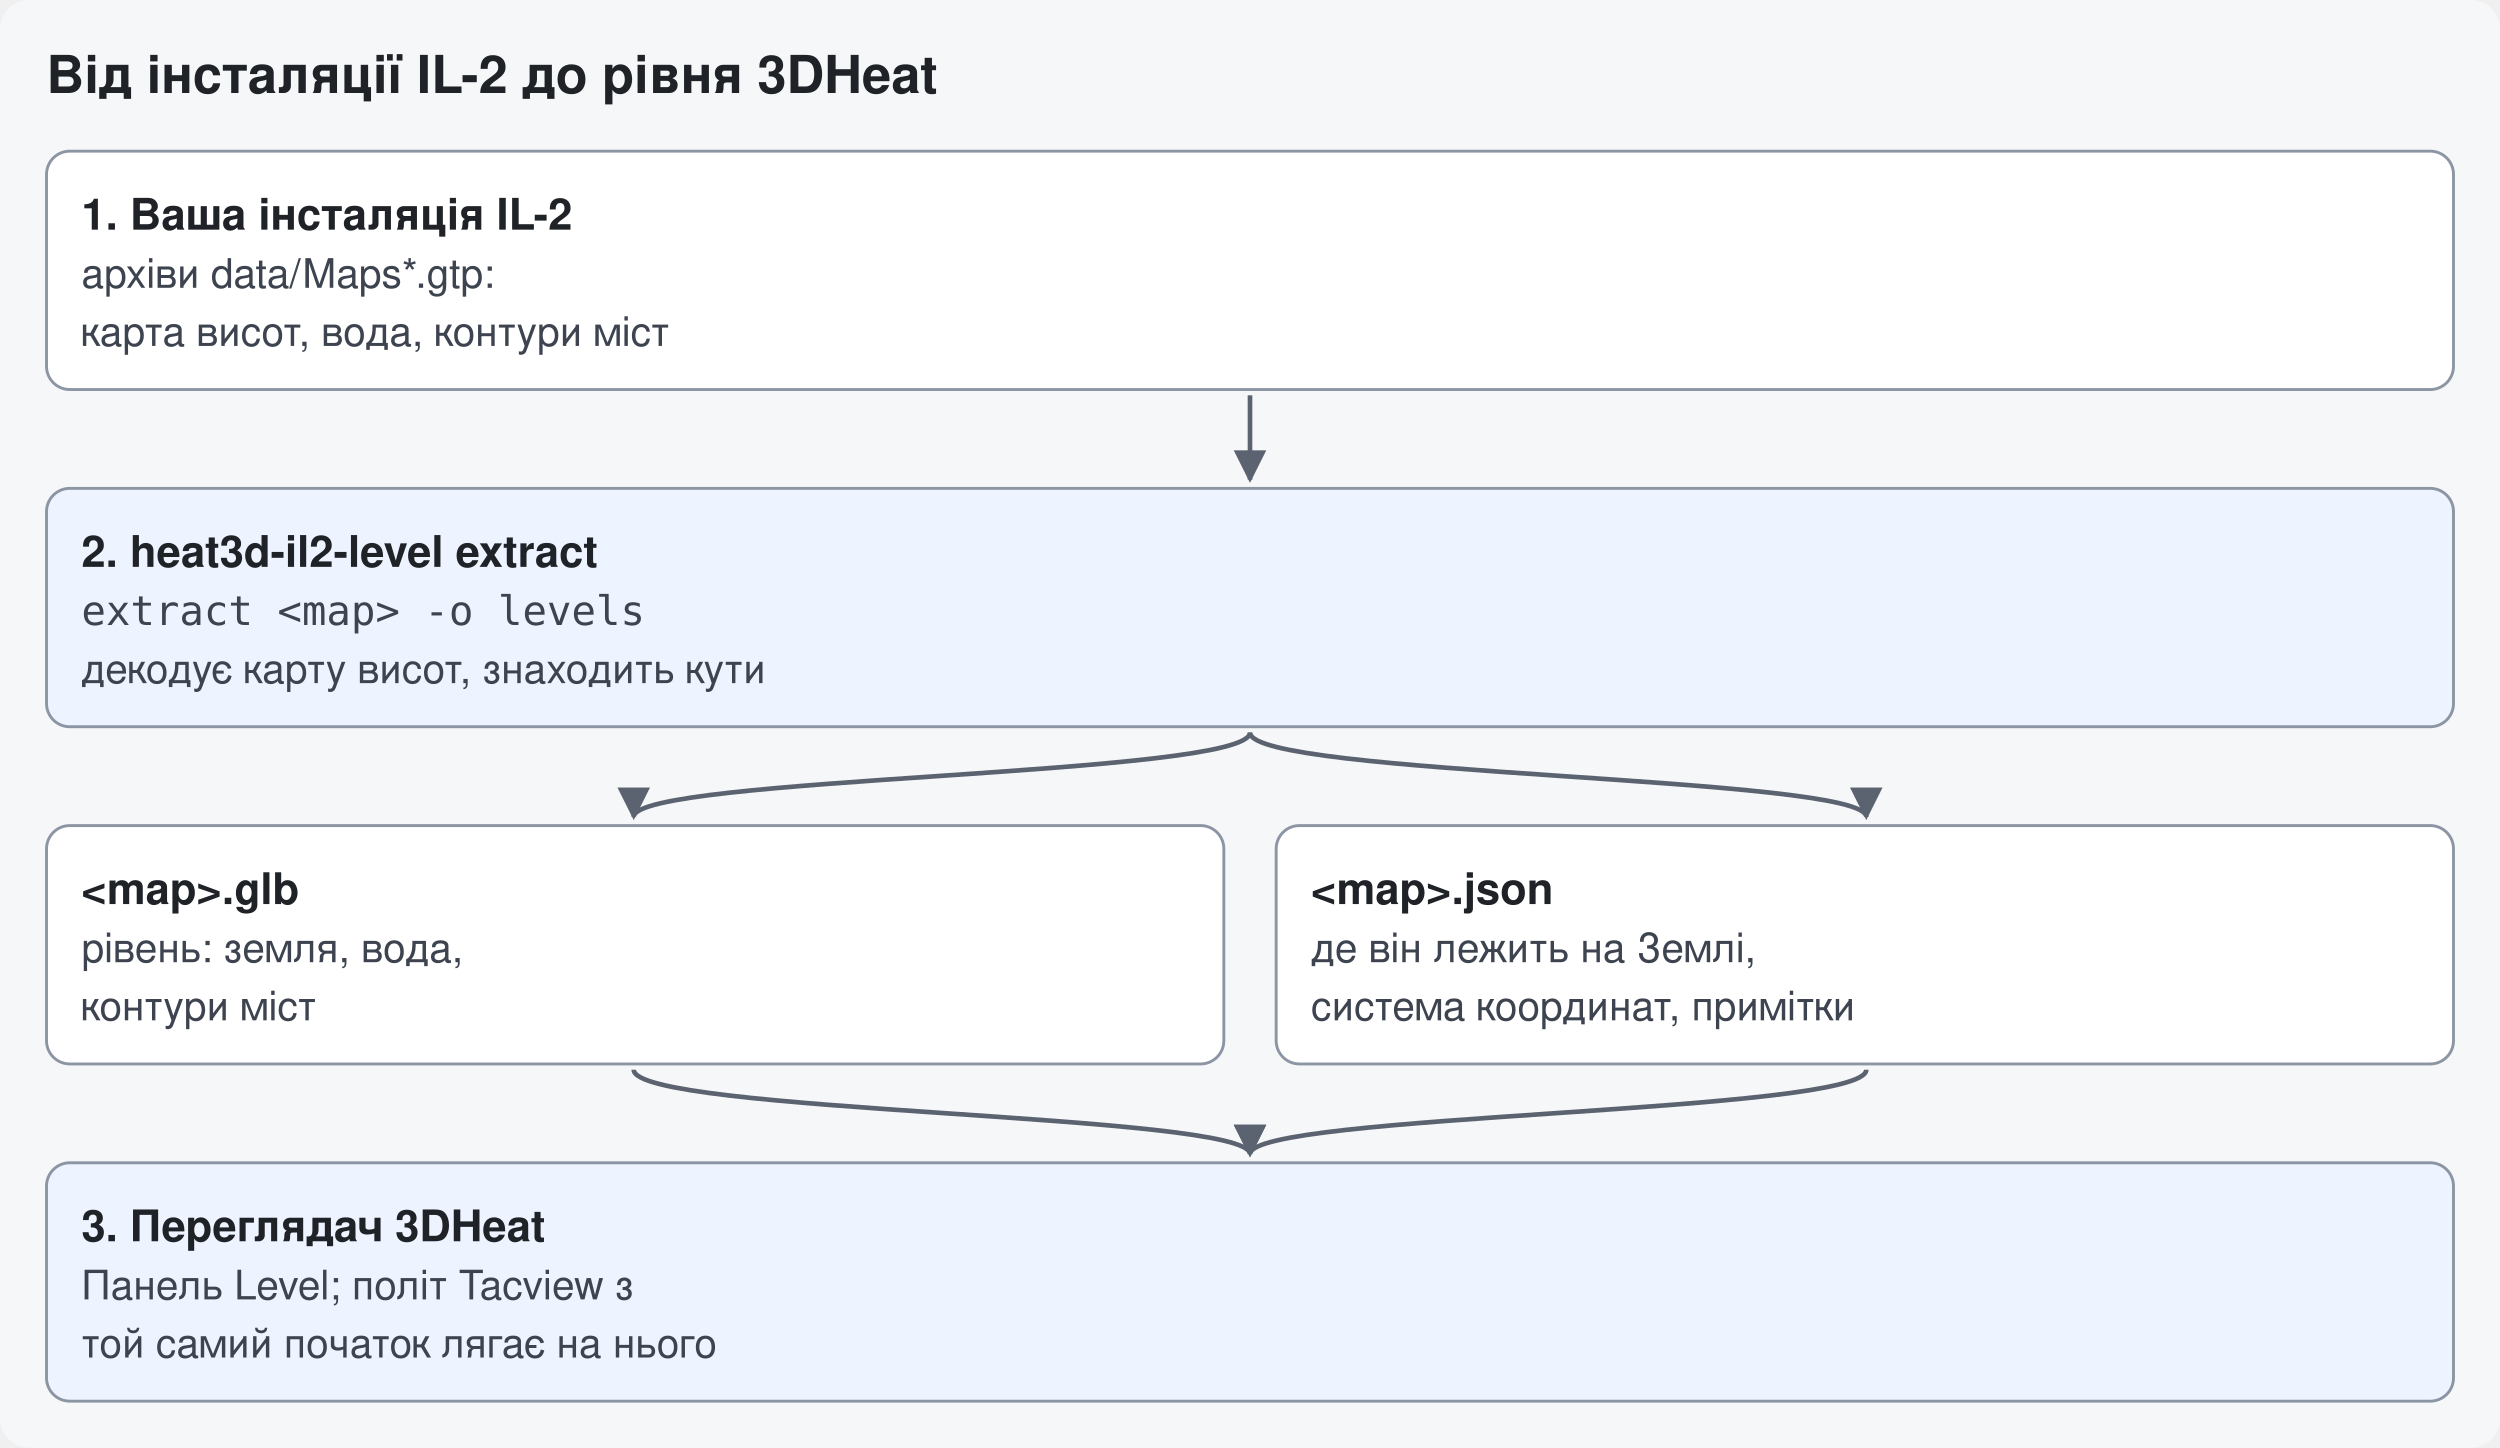
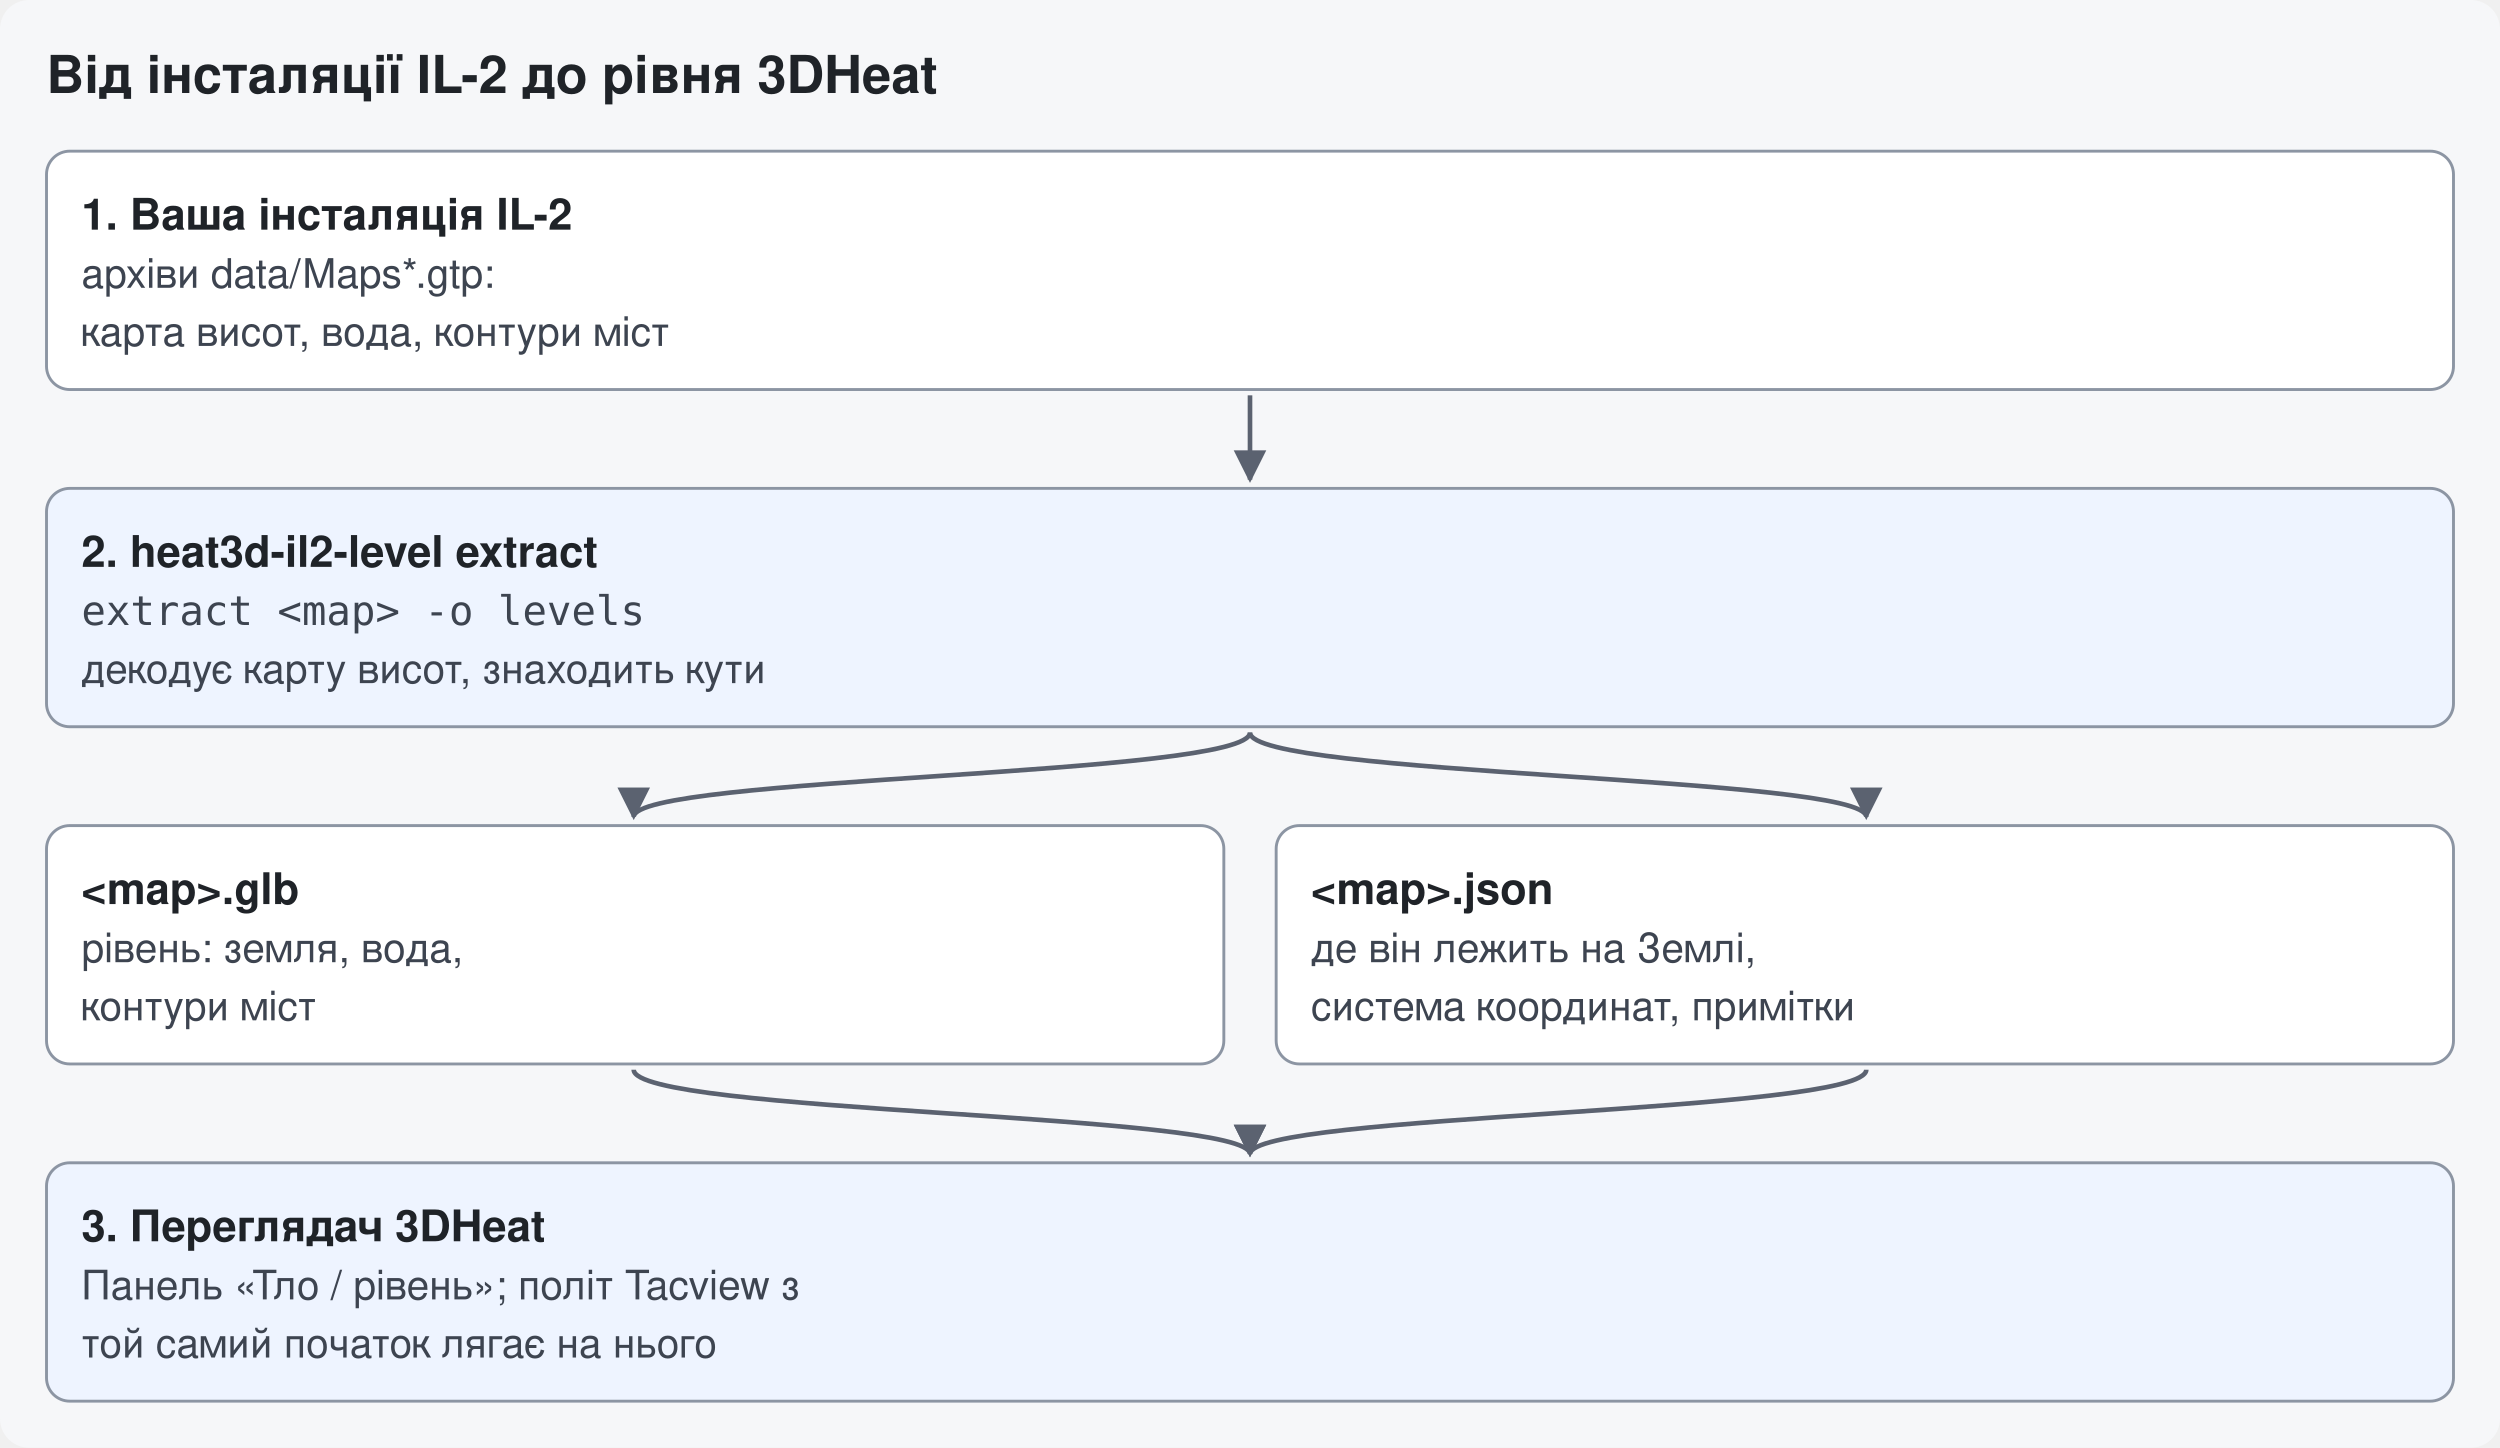
<svg xmlns="http://www.w3.org/2000/svg" width="860" height="498" viewBox="0 0 860 498" font-family="Segoe UI,Helvetica,Arial,sans-serif">
  <defs>
    <marker id="a" viewBox="0 0 10 10" refX="9" refY="5" markerWidth="7" markerHeight="7" orient="auto">
      <path d="M0,0L10,5L0,10z" fill="#5b6270" />
    </marker>
  </defs>
  <rect width="860" height="498" rx="10" fill="#f6f7f9" />
  <text x="16" y="32" font-size="18" fill="#1f2328" font-weight="600">Від інсталяції IL-2 до рівня 3DHeat</text>
  <rect x="16" y="52" width="828" height="82" rx="8" fill="#ffffff" stroke="#8c95a3" />
  <text x="28" y="79" font-size="15" fill="#1f2328" font-weight="600">1. Ваша інсталяція IL-2</text>
  <text x="28" y="99" font-size="14" fill="#3d4450">архіви data/Maps*.gtp:</text>
  <text x="28" y="119" font-size="14" fill="#3d4450">карта висот, вода, контури міст</text>
  <rect x="16" y="168" width="828" height="82" rx="8" fill="#eef4ff" stroke="#8c95a3" />
  <text x="28" y="195" font-size="15" fill="#1f2328" font-weight="600">2. heat3d-il2-level extract</text>
  <text x="28" y="215" font-size="14" fill="#3d4450" font-family="Consolas,Menlo,monospace">extract &lt;map&gt; -o levels</text>
  <text x="28" y="235" font-size="14" fill="#3d4450">декодує карту висот, знаходить кути</text>
  <path d="M430,136 C430,151.0 430,151.0 430,165" fill="none" stroke="#5b6270" stroke-width="1.6" marker-end="url(#a)" />
  <rect x="16" y="284" width="405" height="82" rx="8" fill="#ffffff" stroke="#8c95a3" />
  <text x="28" y="311" font-size="15" fill="#1f2328" font-weight="600">&lt;map&gt;.glb</text>
  <text x="28" y="331" font-size="14" fill="#3d4450">рівень: земля, вода,</text>
  <text x="28" y="351" font-size="14" fill="#3d4450">контури міст</text>
  <rect x="439" y="284" width="405" height="82" rx="8" fill="#ffffff" stroke="#8c95a3" />
  <text x="451" y="311" font-size="15" fill="#1f2328" font-weight="600">&lt;map&gt;.json</text>
  <text x="451" y="331" font-size="14" fill="#3d4450">де він лежить на Землі,</text>
  <text x="451" y="351" font-size="14" fill="#3d4450">система координат, примітки</text>
  <path d="M430,252 C430,267.0 218,267.0 218,281" fill="none" stroke="#5b6270" stroke-width="1.6" marker-end="url(#a)" />
  <path d="M430,252 C430,267.0 642,267.0 642,281" fill="none" stroke="#5b6270" stroke-width="1.6" marker-end="url(#a)" />
  <rect x="16" y="400" width="828" height="82" rx="8" fill="#eef4ff" stroke="#8c95a3" />
  <text x="28" y="427" font-size="15" fill="#1f2328" font-weight="600">3. Переглядач 3DHeat</text>
-   <text x="28" y="447" font-size="14" fill="#3d4450">Панель Level; політ Tacview з</text>
+   <text x="28" y="447" font-size="14" fill="#3d4450">Панель «Тло / рівень»; політ Tacview з</text>
  <text x="28" y="467" font-size="14" fill="#3d4450">той самий початок лягає на нього</text>
  <path d="M218,368 C218,383.0 430,383.0 430,397" fill="none" stroke="#5b6270" stroke-width="1.6" marker-end="url(#a)" />
  <path d="M642,368 C642,383.0 430,383.0 430,397" fill="none" stroke="#5b6270" stroke-width="1.6" marker-end="url(#a)" />
</svg>
